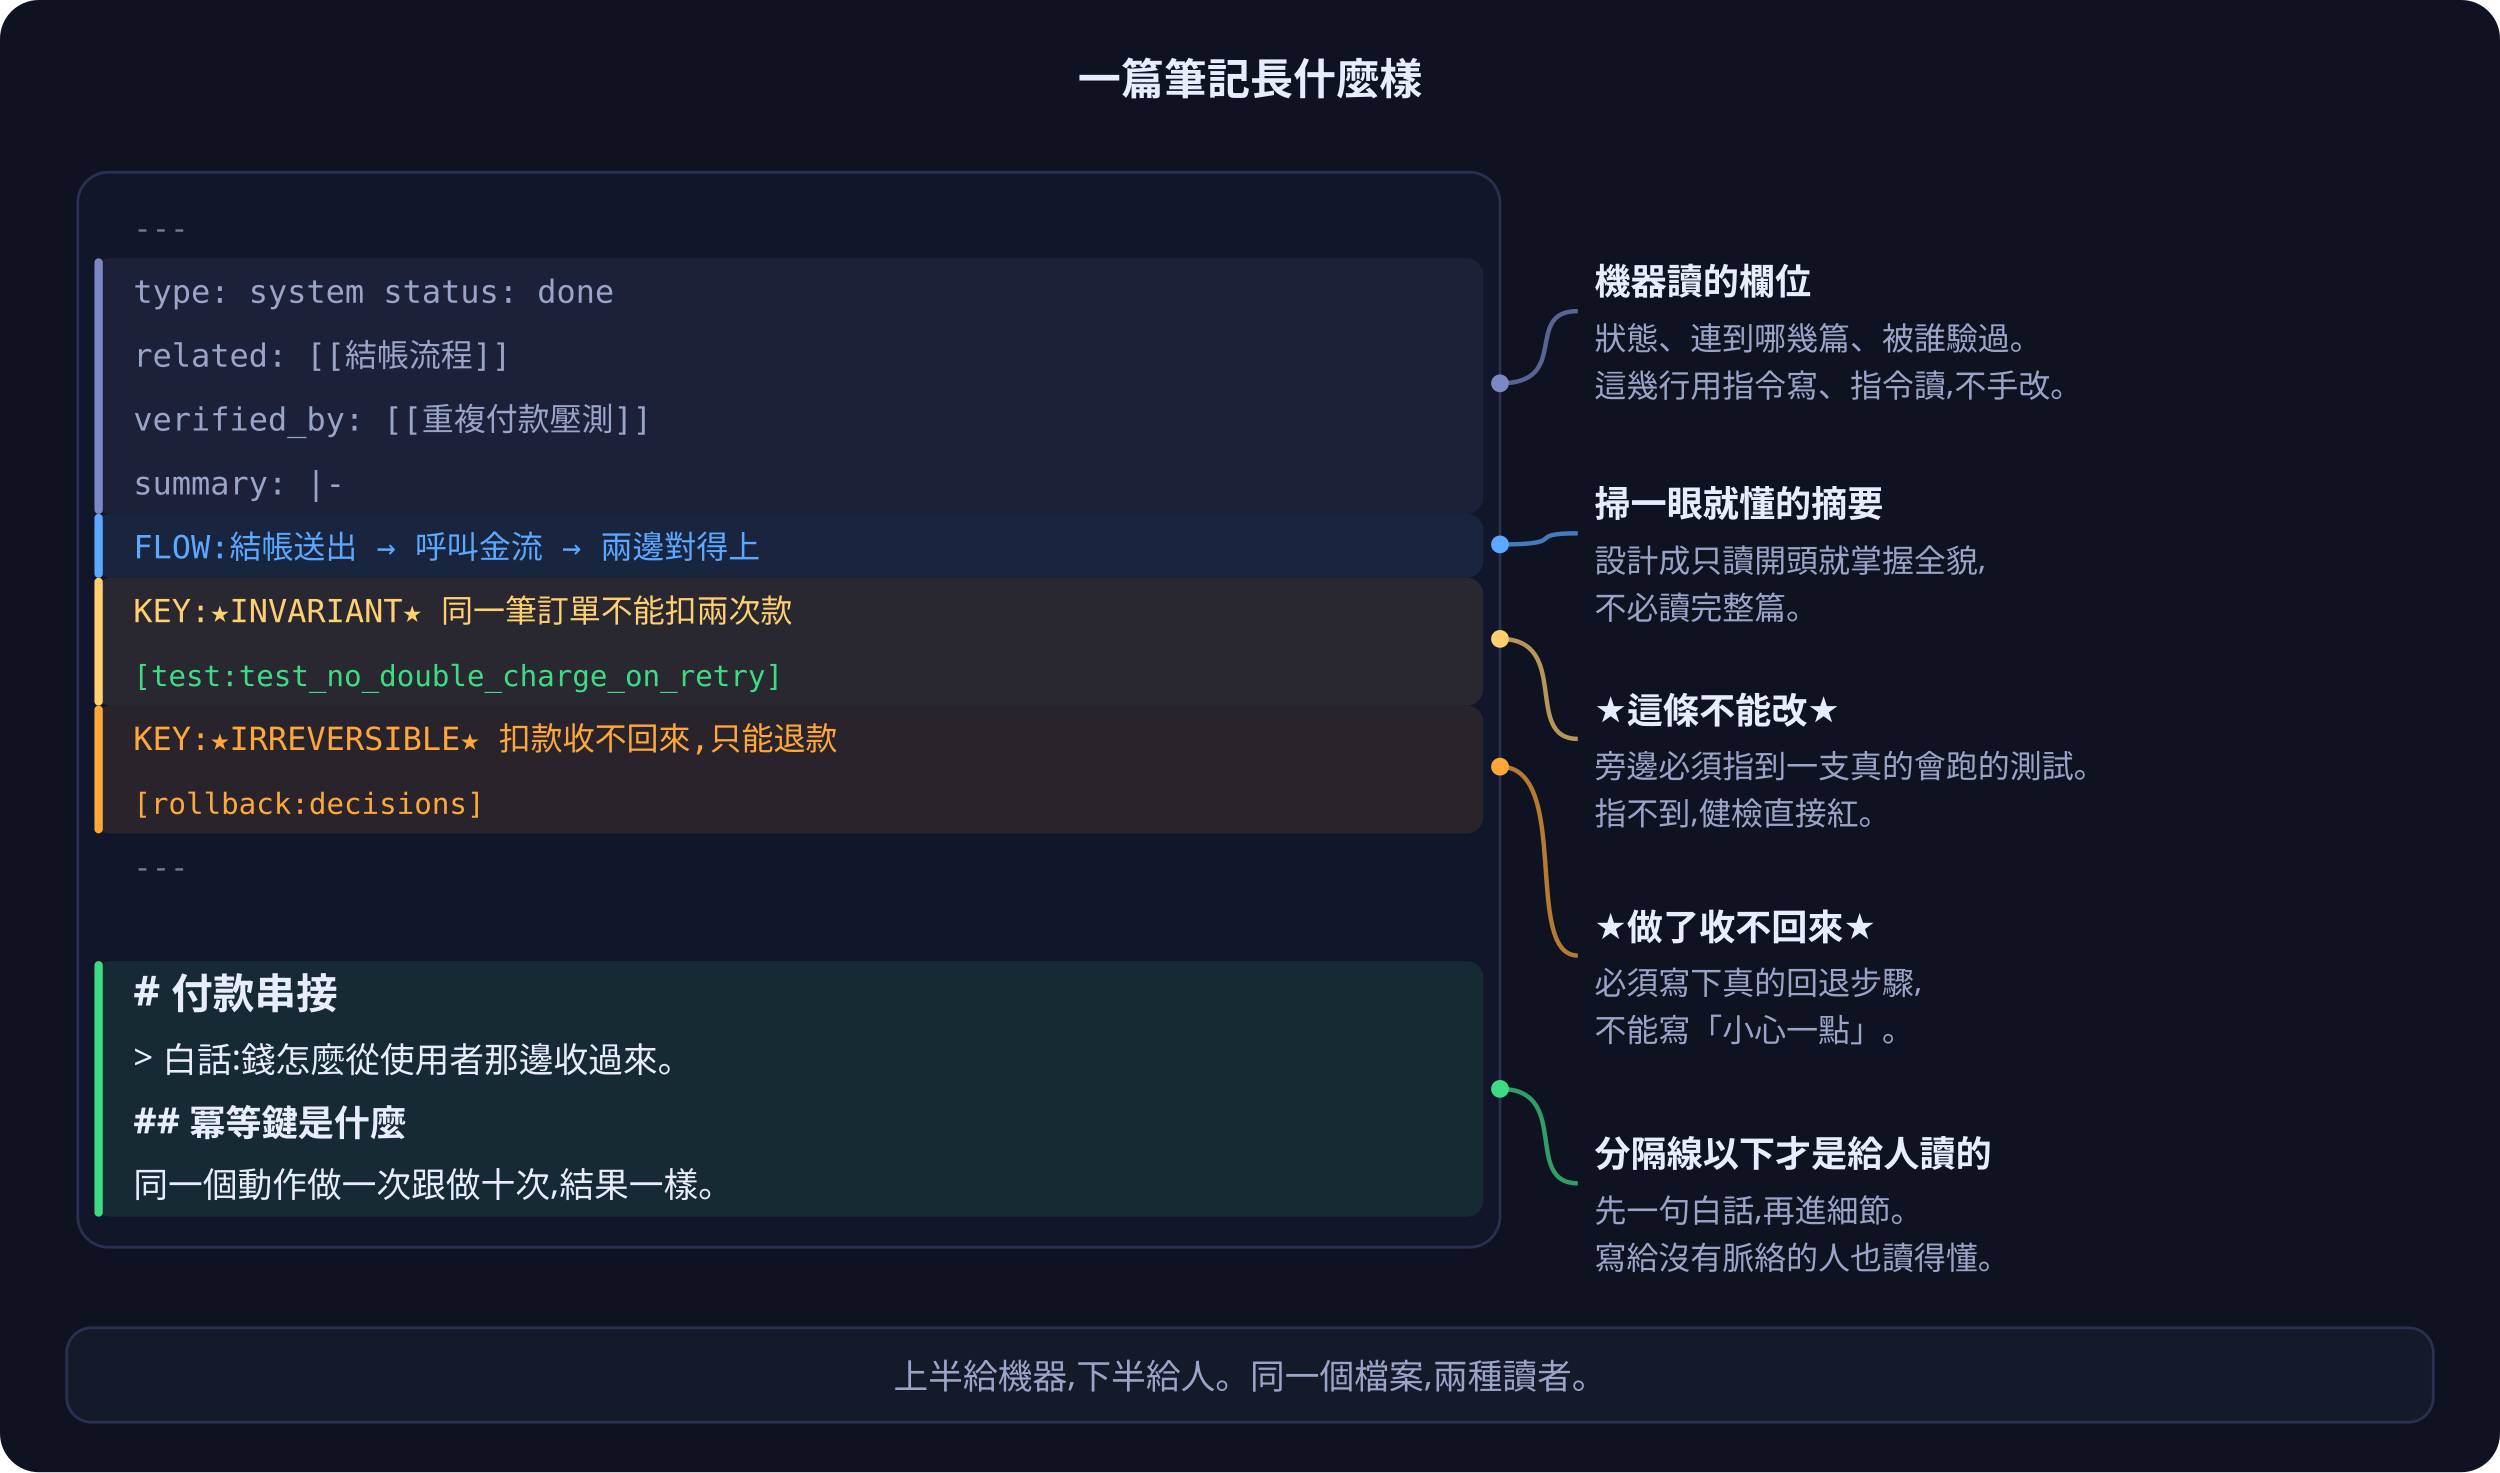
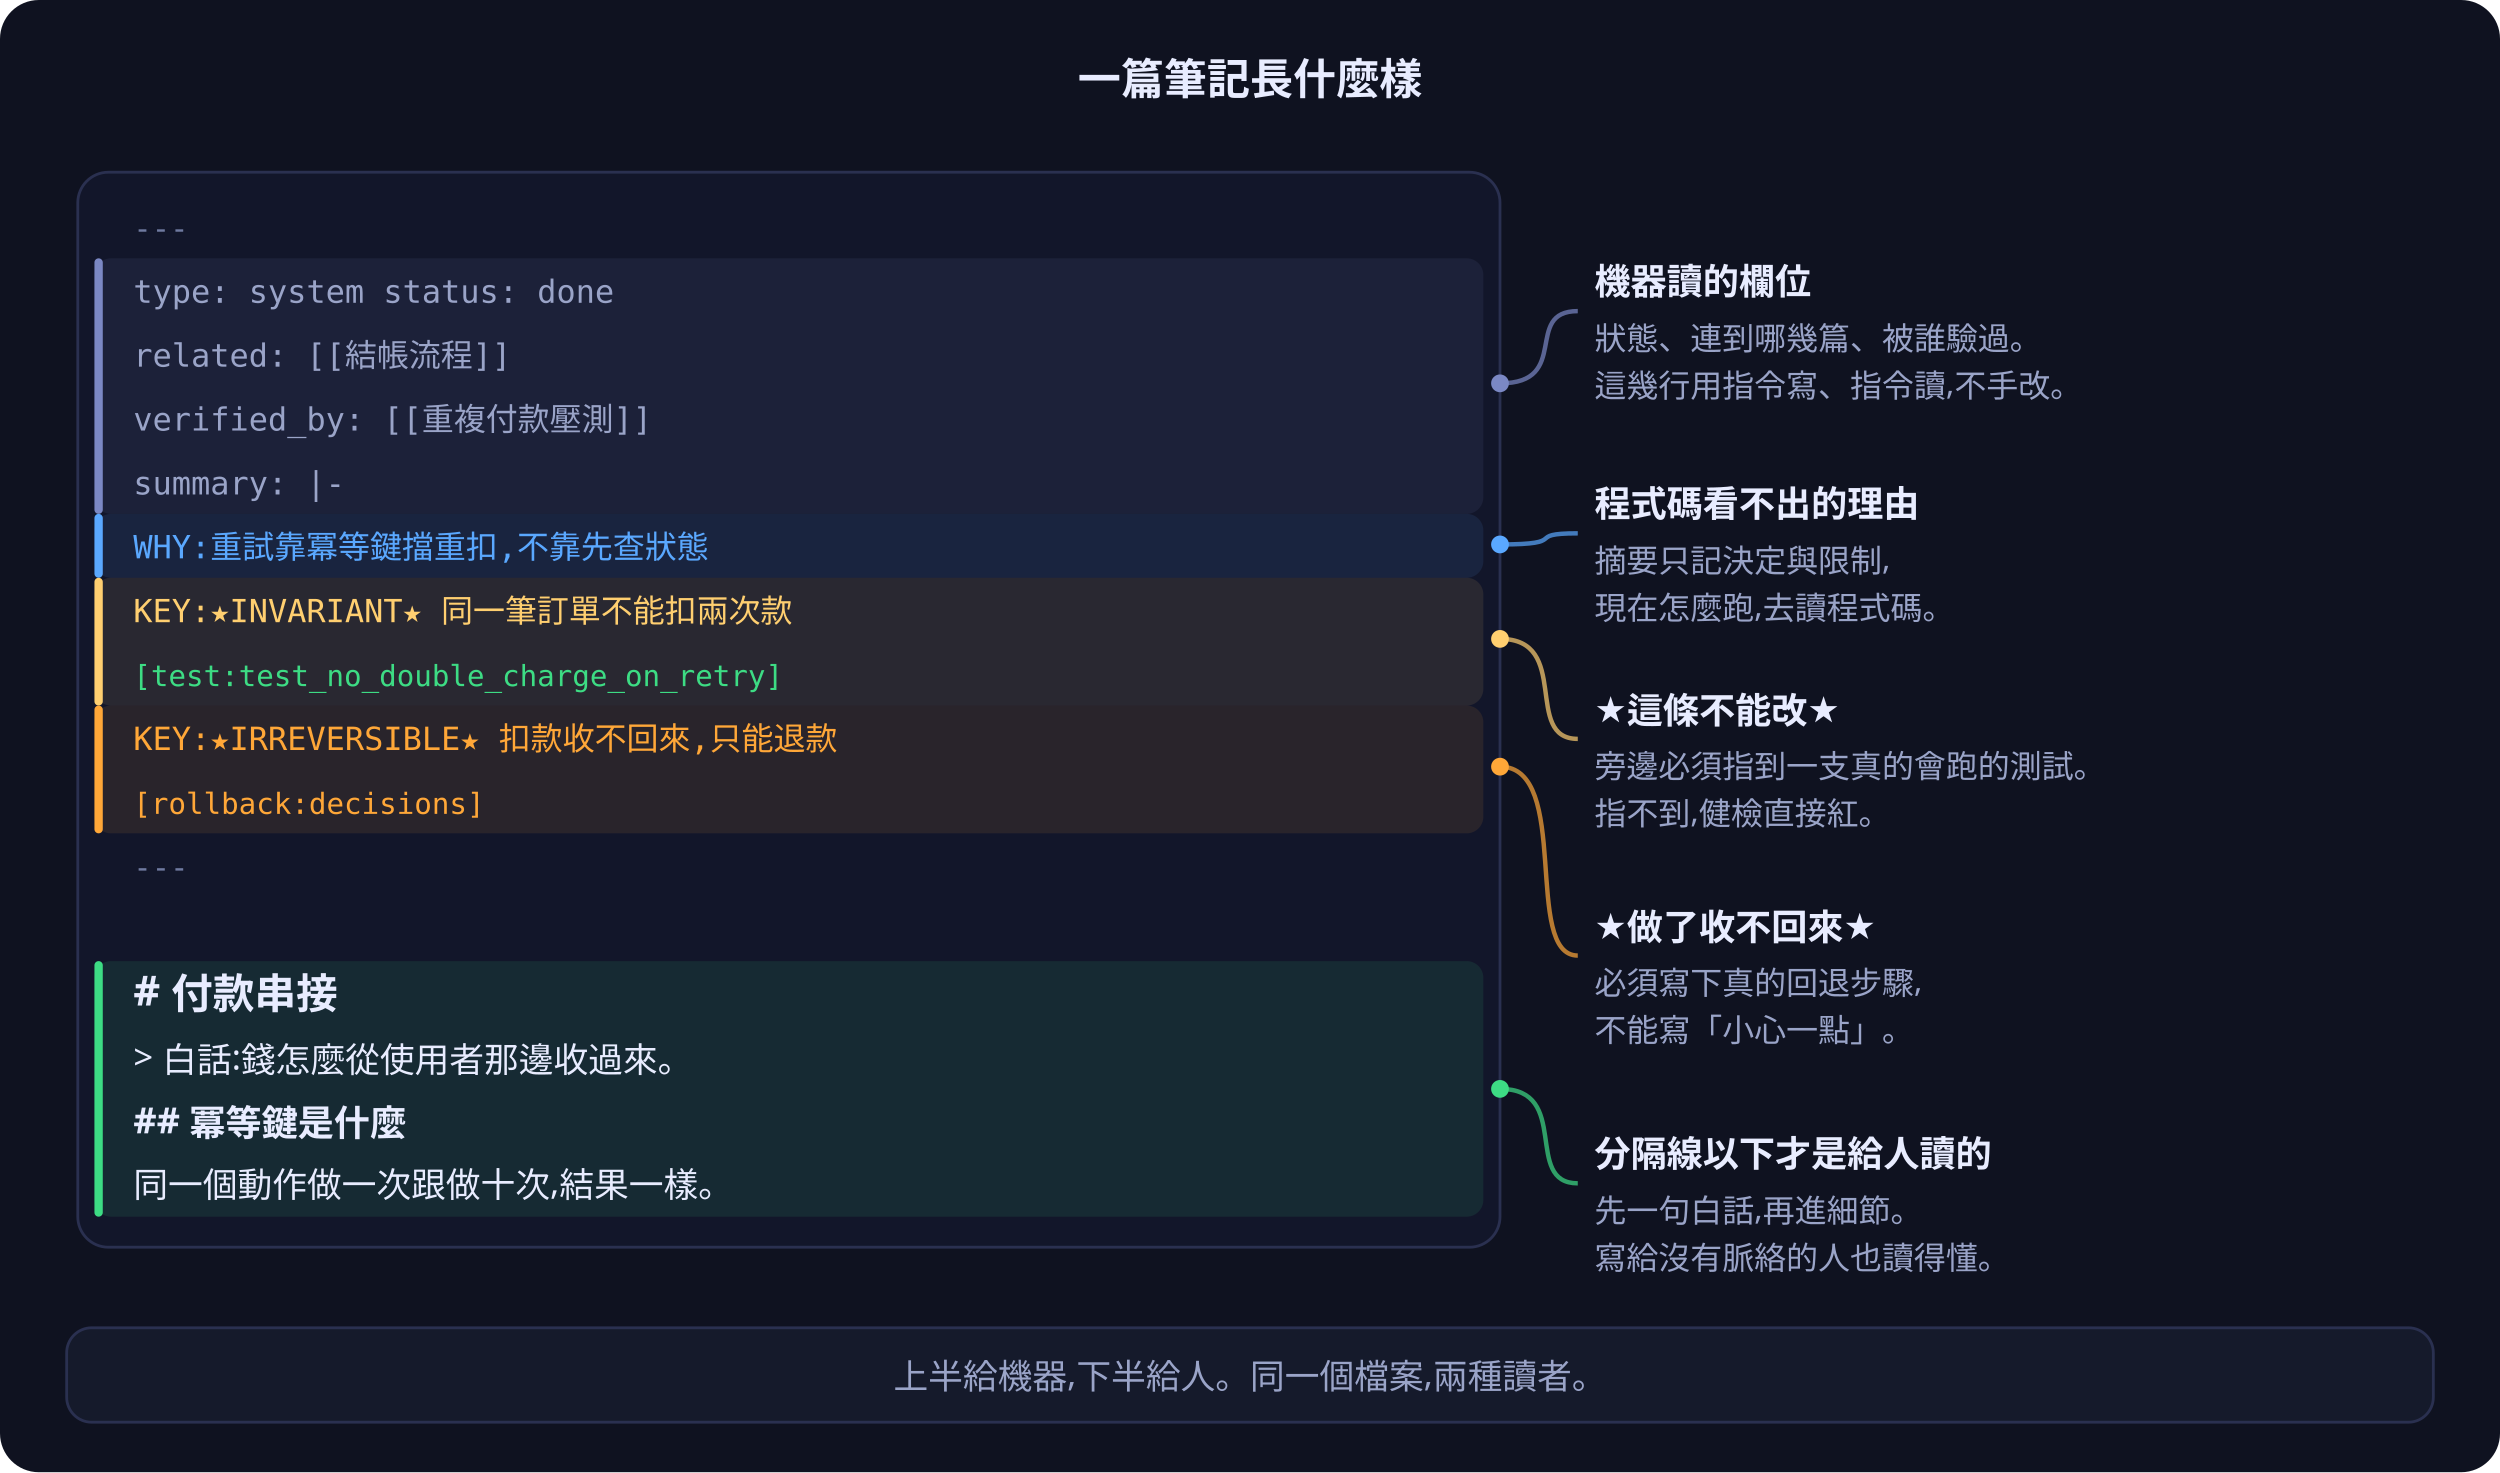
<svg xmlns="http://www.w3.org/2000/svg" viewBox="0 0 900 530" width="900" height="530" role="img" aria-label="一篇筆記的解剖圖:開頭是機器讀的欄位與摘要行,中間兩行是掛著證據的合約與不可逆標記,分隔線以下才是給人讀的白話。">
  <style>
    .h { font-family:"PingFang TC","Noto Sans TC","Microsoft JhengHei",system-ui,sans-serif; fill:#e8ecff; font-weight:700 }
    .n { font-family:"PingFang TC","Noto Sans TC","Microsoft JhengHei",system-ui,sans-serif; fill:#e8ecff }
    .s { font-family:"PingFang TC","Noto Sans TC","Microsoft JhengHei",system-ui,sans-serif; fill:#9aa4c8 }
    .d { font-family:"PingFang TC","Noto Sans TC","Microsoft JhengHei",system-ui,sans-serif; fill:#6f7aa0 }
    .m { font-family:ui-monospace,SFMono-Regular,Menlo,Consolas,monospace }
  </style>
  <rect x="0" y="0" width="900" height="530" rx="14" fill="#0f1220" />
  <text class="h" x="450" y="34" font-size="15.5" text-anchor="middle">一篇筆記長什麼樣</text>
  <rect x="28" y="62" width="512" height="387" rx="11" fill="#12162a" stroke="#2a3050" />
  <g opacity="1">
    <animate attributeName="opacity" dur="18s" repeatCount="indefinite" values="1;0;0;1;1" keyTimes="0;0.009;0.04;0.057;1" />
    <rect x="34" y="93" width="500" height="92" rx="6" fill="#7b88c4" fill-opacity="0.10" />
    <rect x="34" y="93" width="3" height="92" rx="1.5" fill="#7b88c4" />
  </g>
  <g opacity="1">
    <animate attributeName="opacity" dur="18s" repeatCount="indefinite" values="1;0;0;1;1" keyTimes="0;0.009;0.126;0.143;1" />
    <rect x="34" y="185" width="500" height="23" rx="6" fill="#5aa8ff" fill-opacity="0.10" />
    <rect x="34" y="185" width="3" height="23" rx="1.5" fill="#5aa8ff" />
  </g>
  <g opacity="1">
    <animate attributeName="opacity" dur="18s" repeatCount="indefinite" values="1;0;0;1;1" keyTimes="0;0.009;0.211;0.229;1" />
    <rect x="34" y="208" width="500" height="46" rx="6" fill="#ffcf70" fill-opacity="0.10" />
    <rect x="34" y="208" width="3" height="46" rx="1.5" fill="#ffcf70" />
  </g>
  <g opacity="1">
    <animate attributeName="opacity" dur="18s" repeatCount="indefinite" values="1;0;0;1;1" keyTimes="0;0.009;0.297;0.314;1" />
    <rect x="34" y="254" width="500" height="46" rx="6" fill="#ffa738" fill-opacity="0.10" />
    <rect x="34" y="254" width="3" height="46" rx="1.5" fill="#ffa738" />
  </g>
  <g opacity="1">
    <animate attributeName="opacity" dur="18s" repeatCount="indefinite" values="1;0;0;1;1" keyTimes="0;0.009;0.383;0.4;1" />
    <rect x="34" y="346" width="500" height="92" rx="6" fill="#3ddc84" fill-opacity="0.10" />
    <rect x="34" y="346" width="3" height="92" rx="1.5" fill="#3ddc84" />
  </g>
  <text class="m" x="48" y="86" font-size="11" fill="#6f7aa0">---</text>
  <text class="m" x="48" y="109" font-size="11.5" fill="#9aa4c8">type: system        status: done</text>
  <text class="m" x="48" y="132" font-size="11.5" fill="#9aa4c8">related:      [[結帳流程]]</text>
  <text class="m" x="48" y="155" font-size="11.5" fill="#9aa4c8">verified_by:  [[重複付款壓測]]</text>
  <text class="m" x="48" y="178" font-size="11.5" fill="#9aa4c8">summary: |-</text>
-   <text class="m" x="48" y="201" font-size="11.5" fill="#5aa8ff">  FLOW:結帳送出 → 呼叫金流 → 兩邊對得上</text>
+   <text class="m" x="48" y="201" font-size="11.5" fill="#5aa8ff">  WHY:重試靠冪等鍵擋重扣,不靠先查狀態</text>
  <text class="m" x="48" y="224" font-size="11.5" fill="#ffcf70">  KEY:★INVARIANT★ 同一筆訂單不能扣兩次款</text>
  <text class="m" x="48" y="247" font-size="10.5" fill="#3ddc84">       [test:test_no_double_charge_on_retry]</text>
  <text class="m" x="48" y="270" font-size="11.5" fill="#ffa738">  KEY:★IRREVERSIBLE★ 扣款收不回來,只能退款</text>
  <text class="m" x="48" y="293" font-size="10.5" fill="#ffa738">       [rollback:decisions]</text>
  <text class="m" x="48" y="316" font-size="11" fill="#6f7aa0">---</text>
  <text class="h" x="48" y="362" font-size="15" fill="#e8ecff"># 付款串接</text>
  <text class="n" x="48" y="385" font-size="12.5" fill="#9aa4c8">&gt; 白話:錢怎麼從使用者那邊收過來。</text>
  <text class="h" x="48" y="408" font-size="13" fill="#e8ecff">## 冪等鍵是什麼</text>
  <text class="n" x="48" y="431" font-size="12.5" fill="#9aa4c8">同一個動作做一次跟做十次,結果一樣。</text>
  <g opacity="1">
    <animate attributeName="opacity" dur="18s" repeatCount="indefinite" values="1;0;0;1;1" keyTimes="0;0.009;0.04;0.057;1" />
    <path d="M 540 138 C 566 138 548 112 568 112" stroke="#7b88c4" stroke-width="1.6" fill="none" opacity=".7" />
    <circle cx="540" cy="138" r="3.2" fill="#7b88c4" />
    <text class="h" x="574" y="106" font-size="13" fill="#7b88c4">機器讀的欄位</text>
    <text class="s" x="574" y="126" font-size="11.5">狀態、連到哪幾篇、被誰驗過。</text>
    <text class="s" x="574" y="143" font-size="11.5">這幾行用指令寫、指令讀,不手改。</text>
  </g>
  <g opacity="1">
    <animate attributeName="opacity" dur="18s" repeatCount="indefinite" values="1;0;0;1;1" keyTimes="0;0.009;0.126;0.143;1" />
    <path d="M 540 196 C 566 196 548 192 568 192" stroke="#5aa8ff" stroke-width="1.6" fill="none" opacity=".7" />
    <circle cx="540" cy="196" r="3.2" fill="#5aa8ff" />
-     <text class="h" x="574" y="186" font-size="13" fill="#5aa8ff">掃一眼就懂的摘要</text>
-     <text class="s" x="574" y="206" font-size="11.5">設計成只讀開頭就掌握全貌,</text>
-     <text class="s" x="574" y="223" font-size="11.5">不必讀完整篇。</text>
+     <text class="h" x="574" y="186" font-size="13" fill="#5aa8ff">程式碼看不出的理由</text>
+     <text class="s" x="574" y="206" font-size="11.5">摘要只記決定與限制,</text>
+     <text class="s" x="574" y="223" font-size="11.5">現在怎麼跑,去讀程式碼。</text>
  </g>
  <g opacity="1">
    <animate attributeName="opacity" dur="18s" repeatCount="indefinite" values="1;0;0;1;1" keyTimes="0;0.009;0.211;0.229;1" />
    <path d="M 540 230 C 566 230 548 266 568 266" stroke="#ffcf70" stroke-width="1.6" fill="none" opacity=".7" />
    <circle cx="540" cy="230" r="3.2" fill="#ffcf70" />
    <text class="h" x="574" y="260" font-size="13" fill="#ffcf70">★這條不能改★</text>
    <text class="s" x="574" y="280" font-size="11.5">旁邊必須指到一支真的會跑的測試。</text>
    <text class="s" x="574" y="297" font-size="11.5">指不到,健檢直接紅。</text>
  </g>
  <g opacity="1">
    <animate attributeName="opacity" dur="18s" repeatCount="indefinite" values="1;0;0;1;1" keyTimes="0;0.009;0.297;0.314;1" />
    <path d="M 540 276 C 566 276 548 344 568 344" stroke="#ffa738" stroke-width="1.6" fill="none" opacity=".7" />
    <circle cx="540" cy="276" r="3.2" fill="#ffa738" />
    <text class="h" x="574" y="338" font-size="13" fill="#ffa738">★做了收不回來★</text>
    <text class="s" x="574" y="358" font-size="11.5">必須寫下真的回退步驟,</text>
    <text class="s" x="574" y="375" font-size="11.5">不能寫「小心一點」。</text>
  </g>
  <g opacity="1">
    <animate attributeName="opacity" dur="18s" repeatCount="indefinite" values="1;0;0;1;1" keyTimes="0;0.009;0.383;0.4;1" />
    <path d="M 540 392 C 566 392 548 426 568 426" stroke="#3ddc84" stroke-width="1.6" fill="none" opacity=".7" />
    <circle cx="540" cy="392" r="3.2" fill="#3ddc84" />
    <text class="h" x="574" y="420" font-size="13" fill="#3ddc84">分隔線以下才是給人讀的</text>
    <text class="s" x="574" y="440" font-size="11.5">先一句白話,再進細節。</text>
    <text class="s" x="574" y="457" font-size="11.5">寫給沒有脈絡的人也讀得懂。</text>
  </g>
  <rect x="24" y="478" width="852" height="34" rx="9" fill="#151a2b" stroke="#2a3050" />
  <text class="s" x="450" y="500" font-size="12.5" text-anchor="middle">上半給機器,下半給人。同一個檔案,兩種讀者。</text>
</svg>
